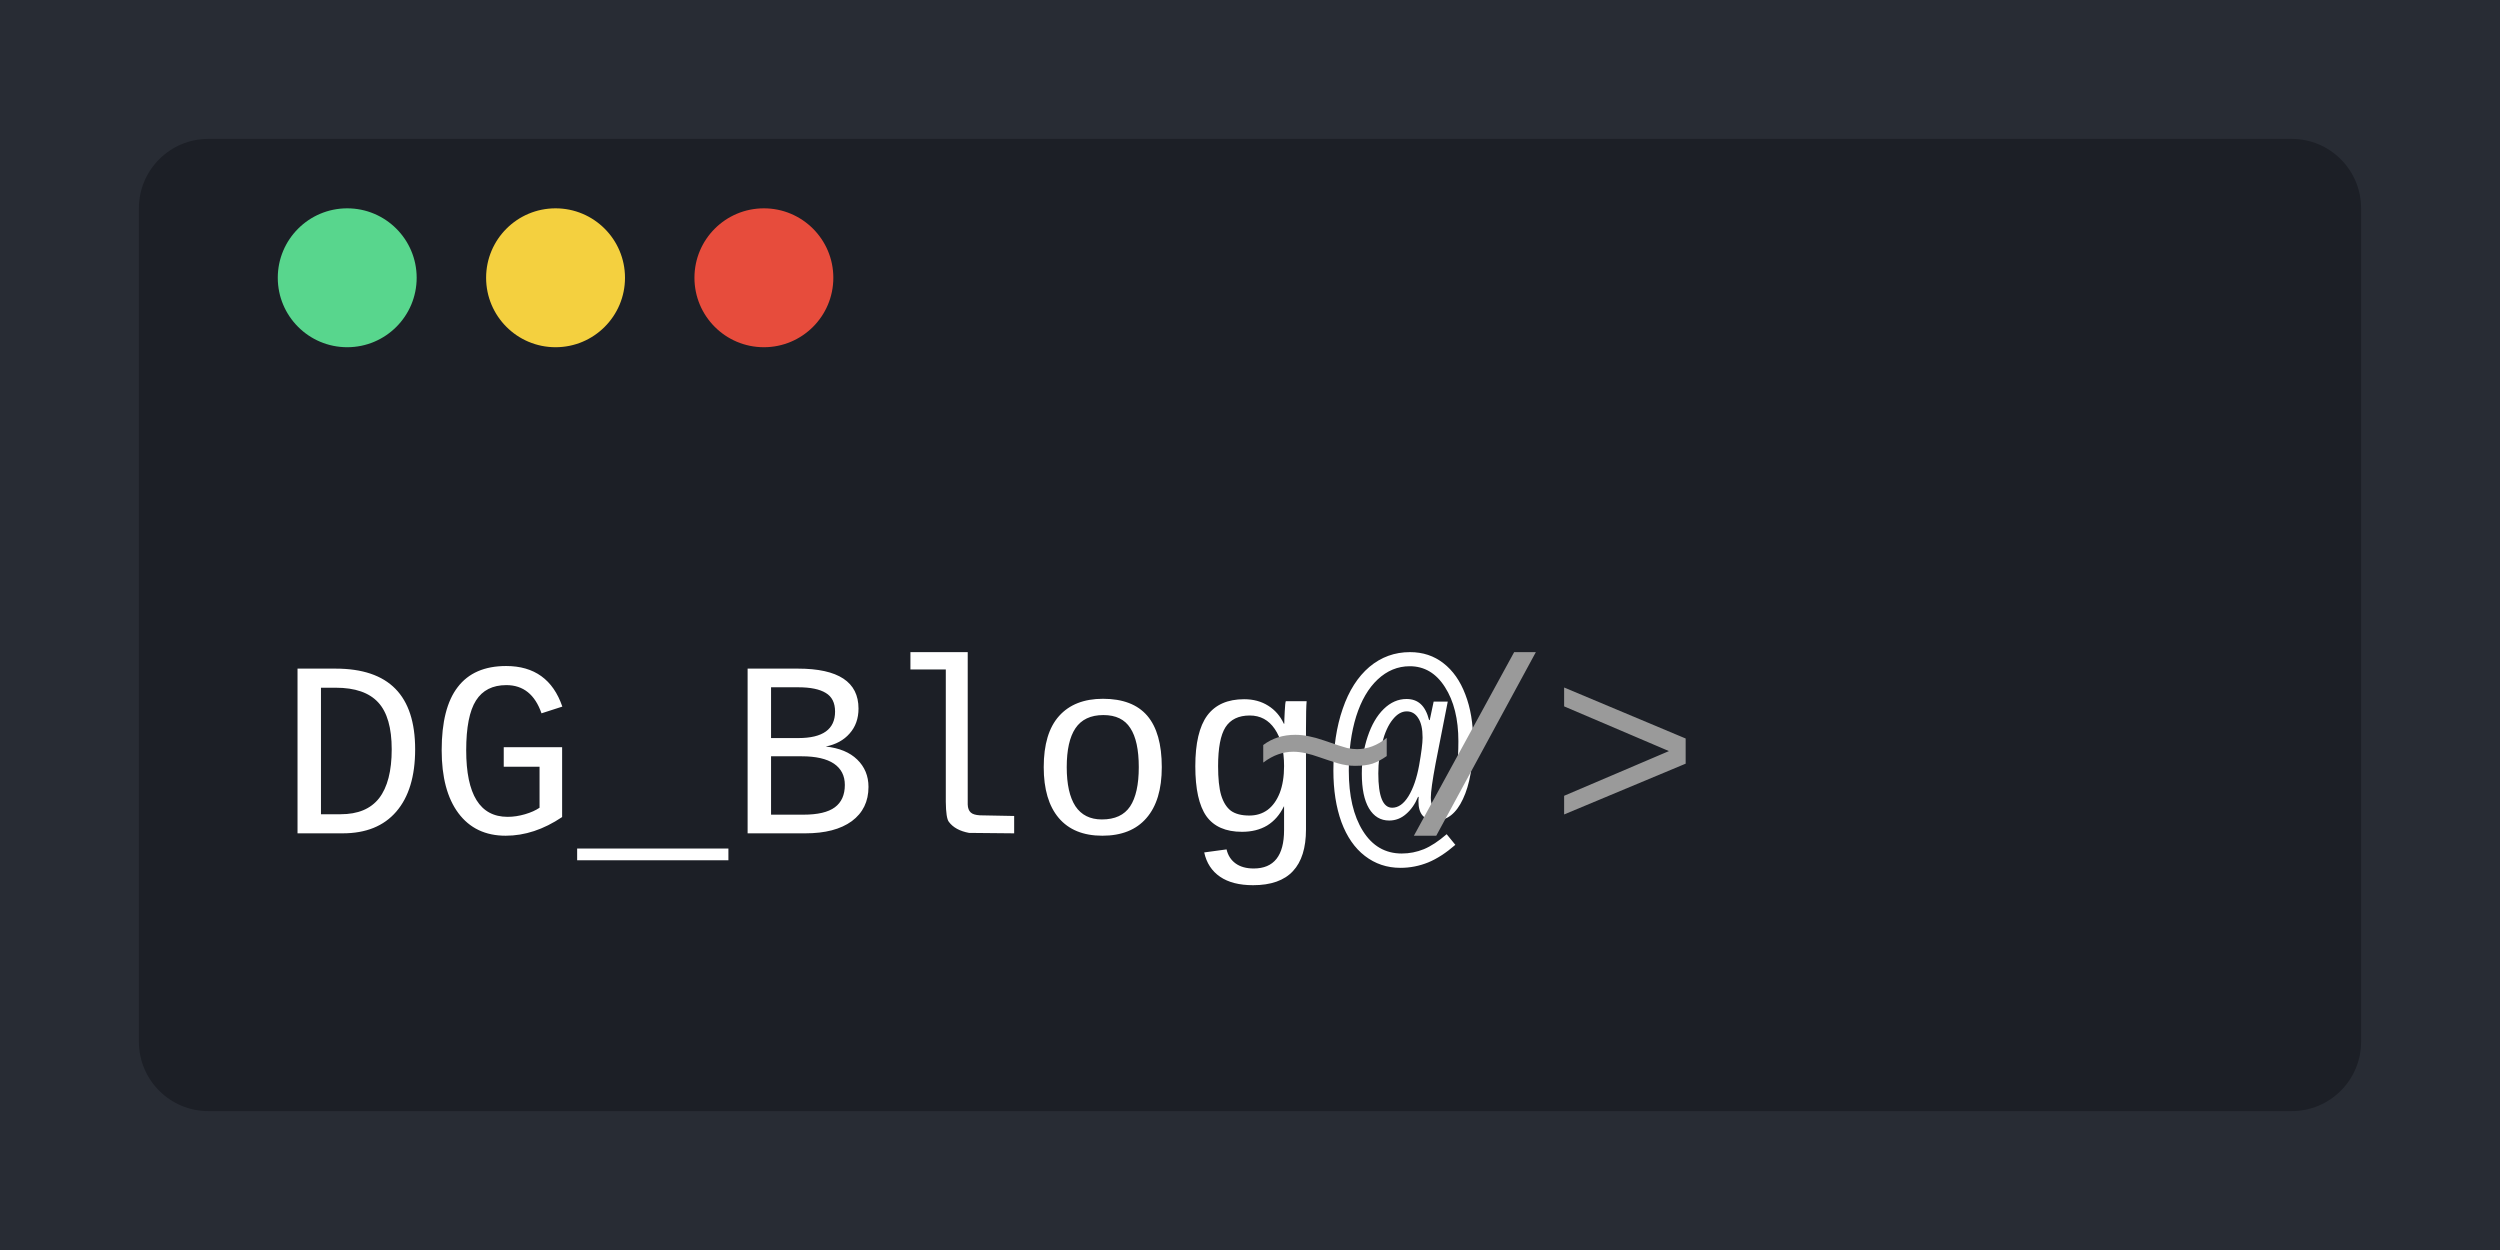
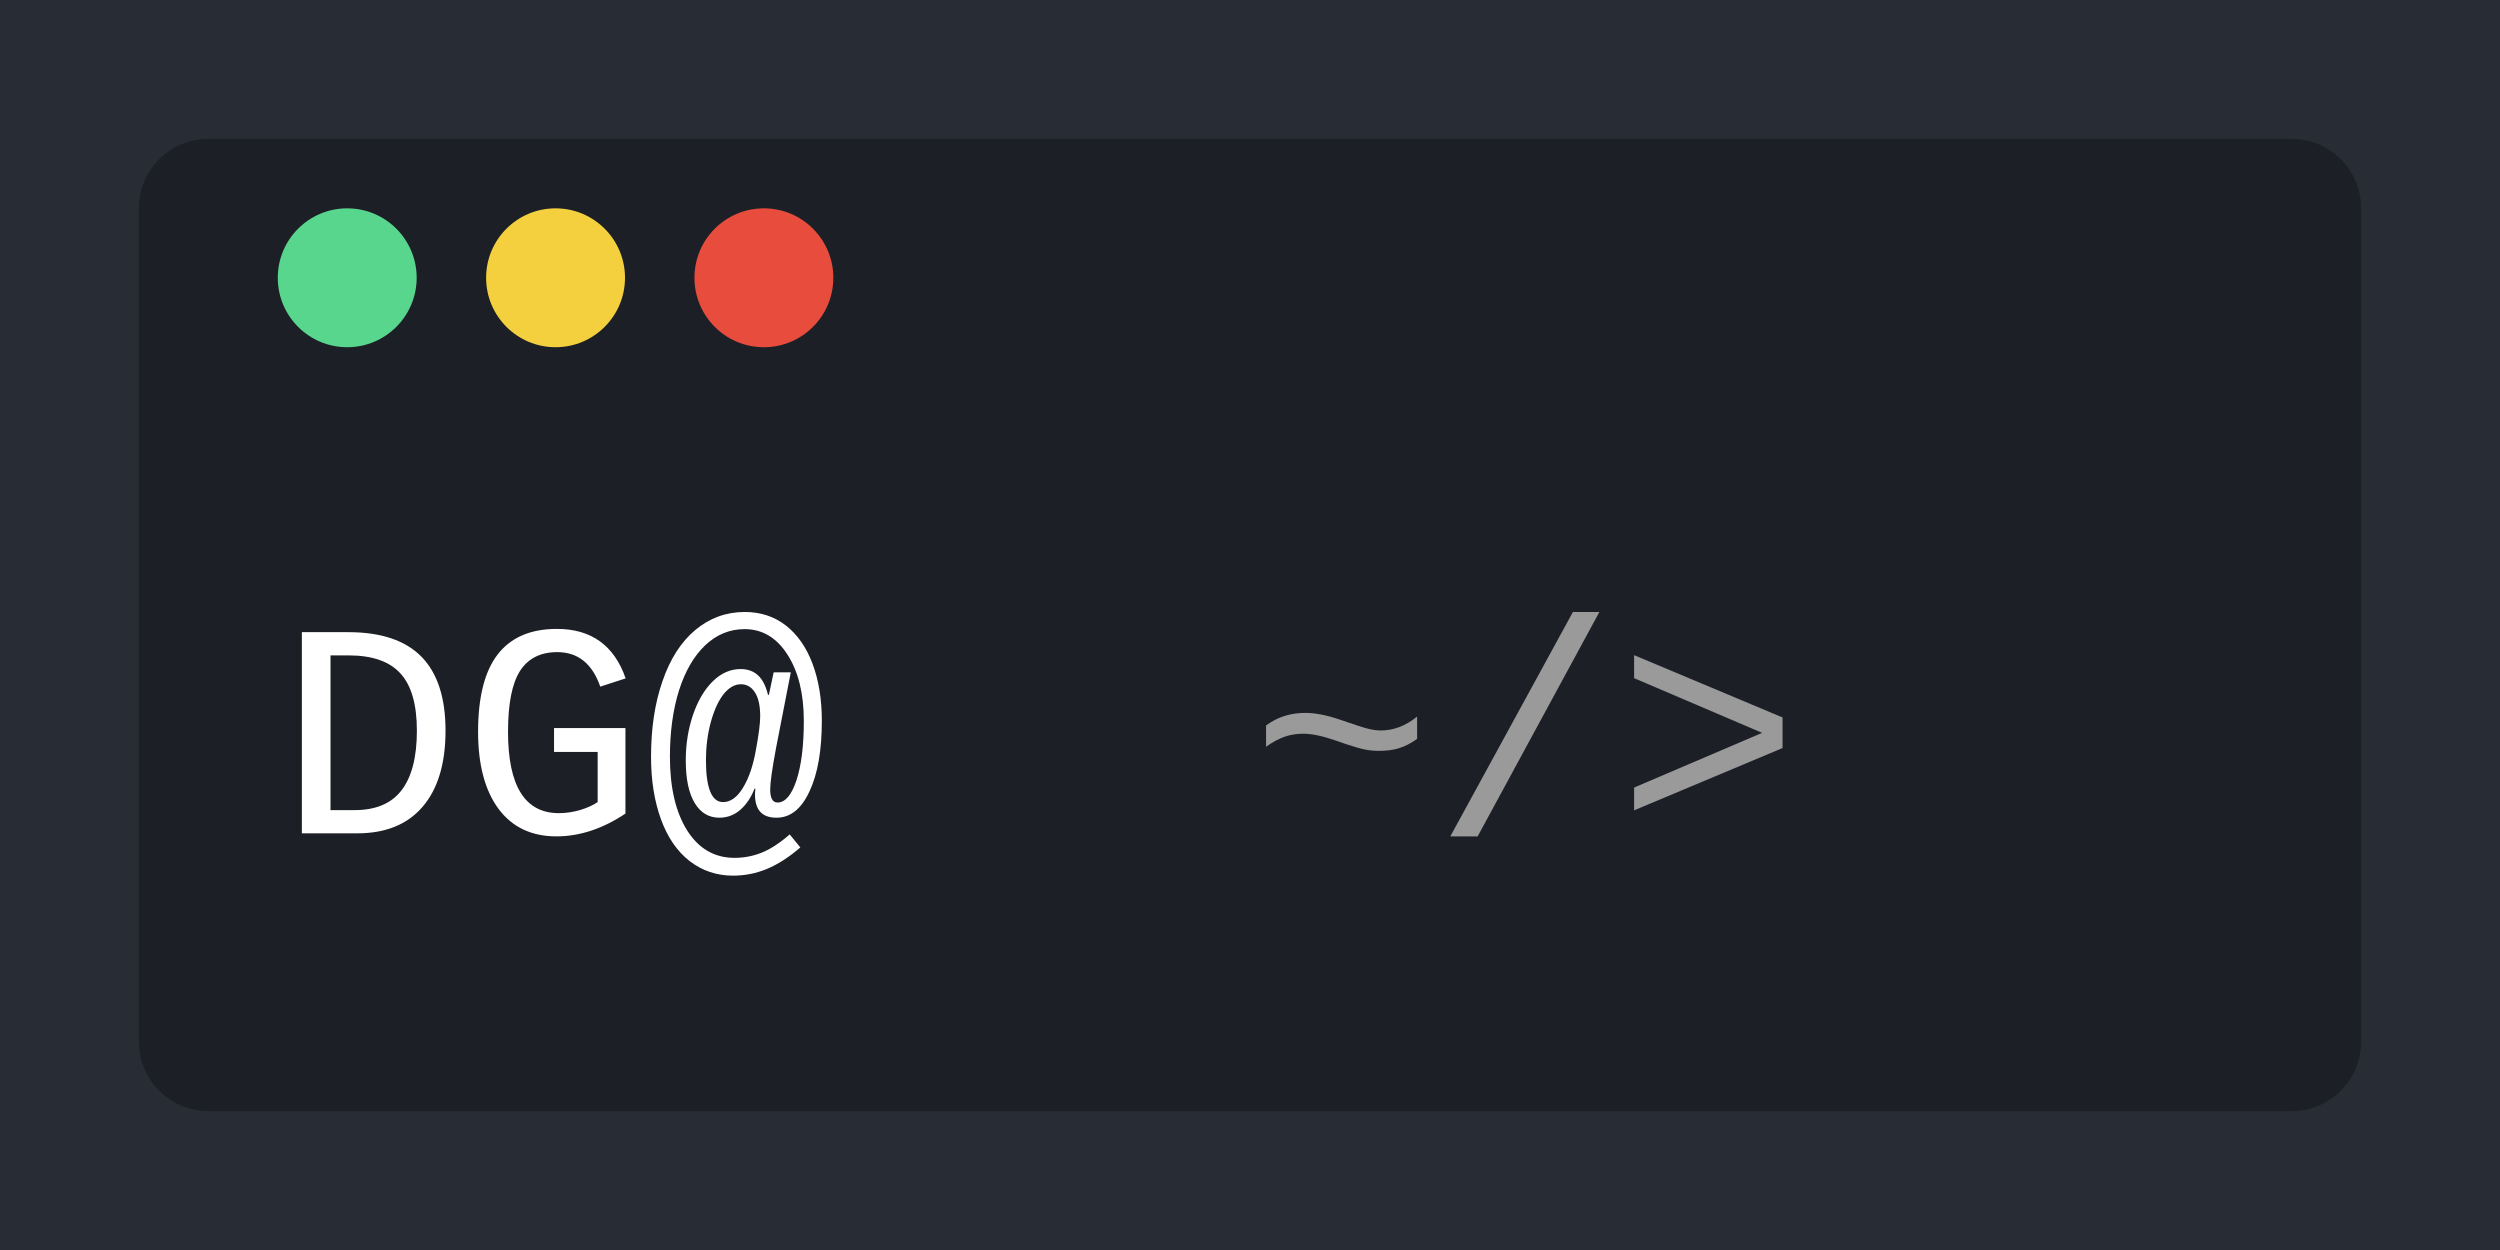
<svg xmlns="http://www.w3.org/2000/svg" viewBox="0 0 180 90">
  <rect width="180" height="90" fill="#282C34" />
  <rect x="10" y="10" width="160" height="70" rx="5" ry="5" fill="#1C1F26" />
  <circle cx="25" cy="20" r="5" fill="#58D68D" />
  <circle cx="40" cy="20" r="5" fill="#F4D03F" />
  <circle cx="55" cy="20" r="5" fill="#E74C3C" />
-   <text x="20" y="60" font-family="'Courier New', monospace" font-size="18" fill="#FFFFFF">
-     DG_Blog@
+   <text x="20" y="60" font-family="'Courier New', monospace" font-size="22" fill="#FFFFFF">
+     DG@
  </text>
-   <text x="90" y="60" font-family="'Courier New', monospace" font-size="18" fill="#9A9A9A">
+   <text x="90" y="60" font-family="'Courier New', monospace" font-size="22" fill="#9A9A9A">
    ~/&gt;
  </text>
</svg>
